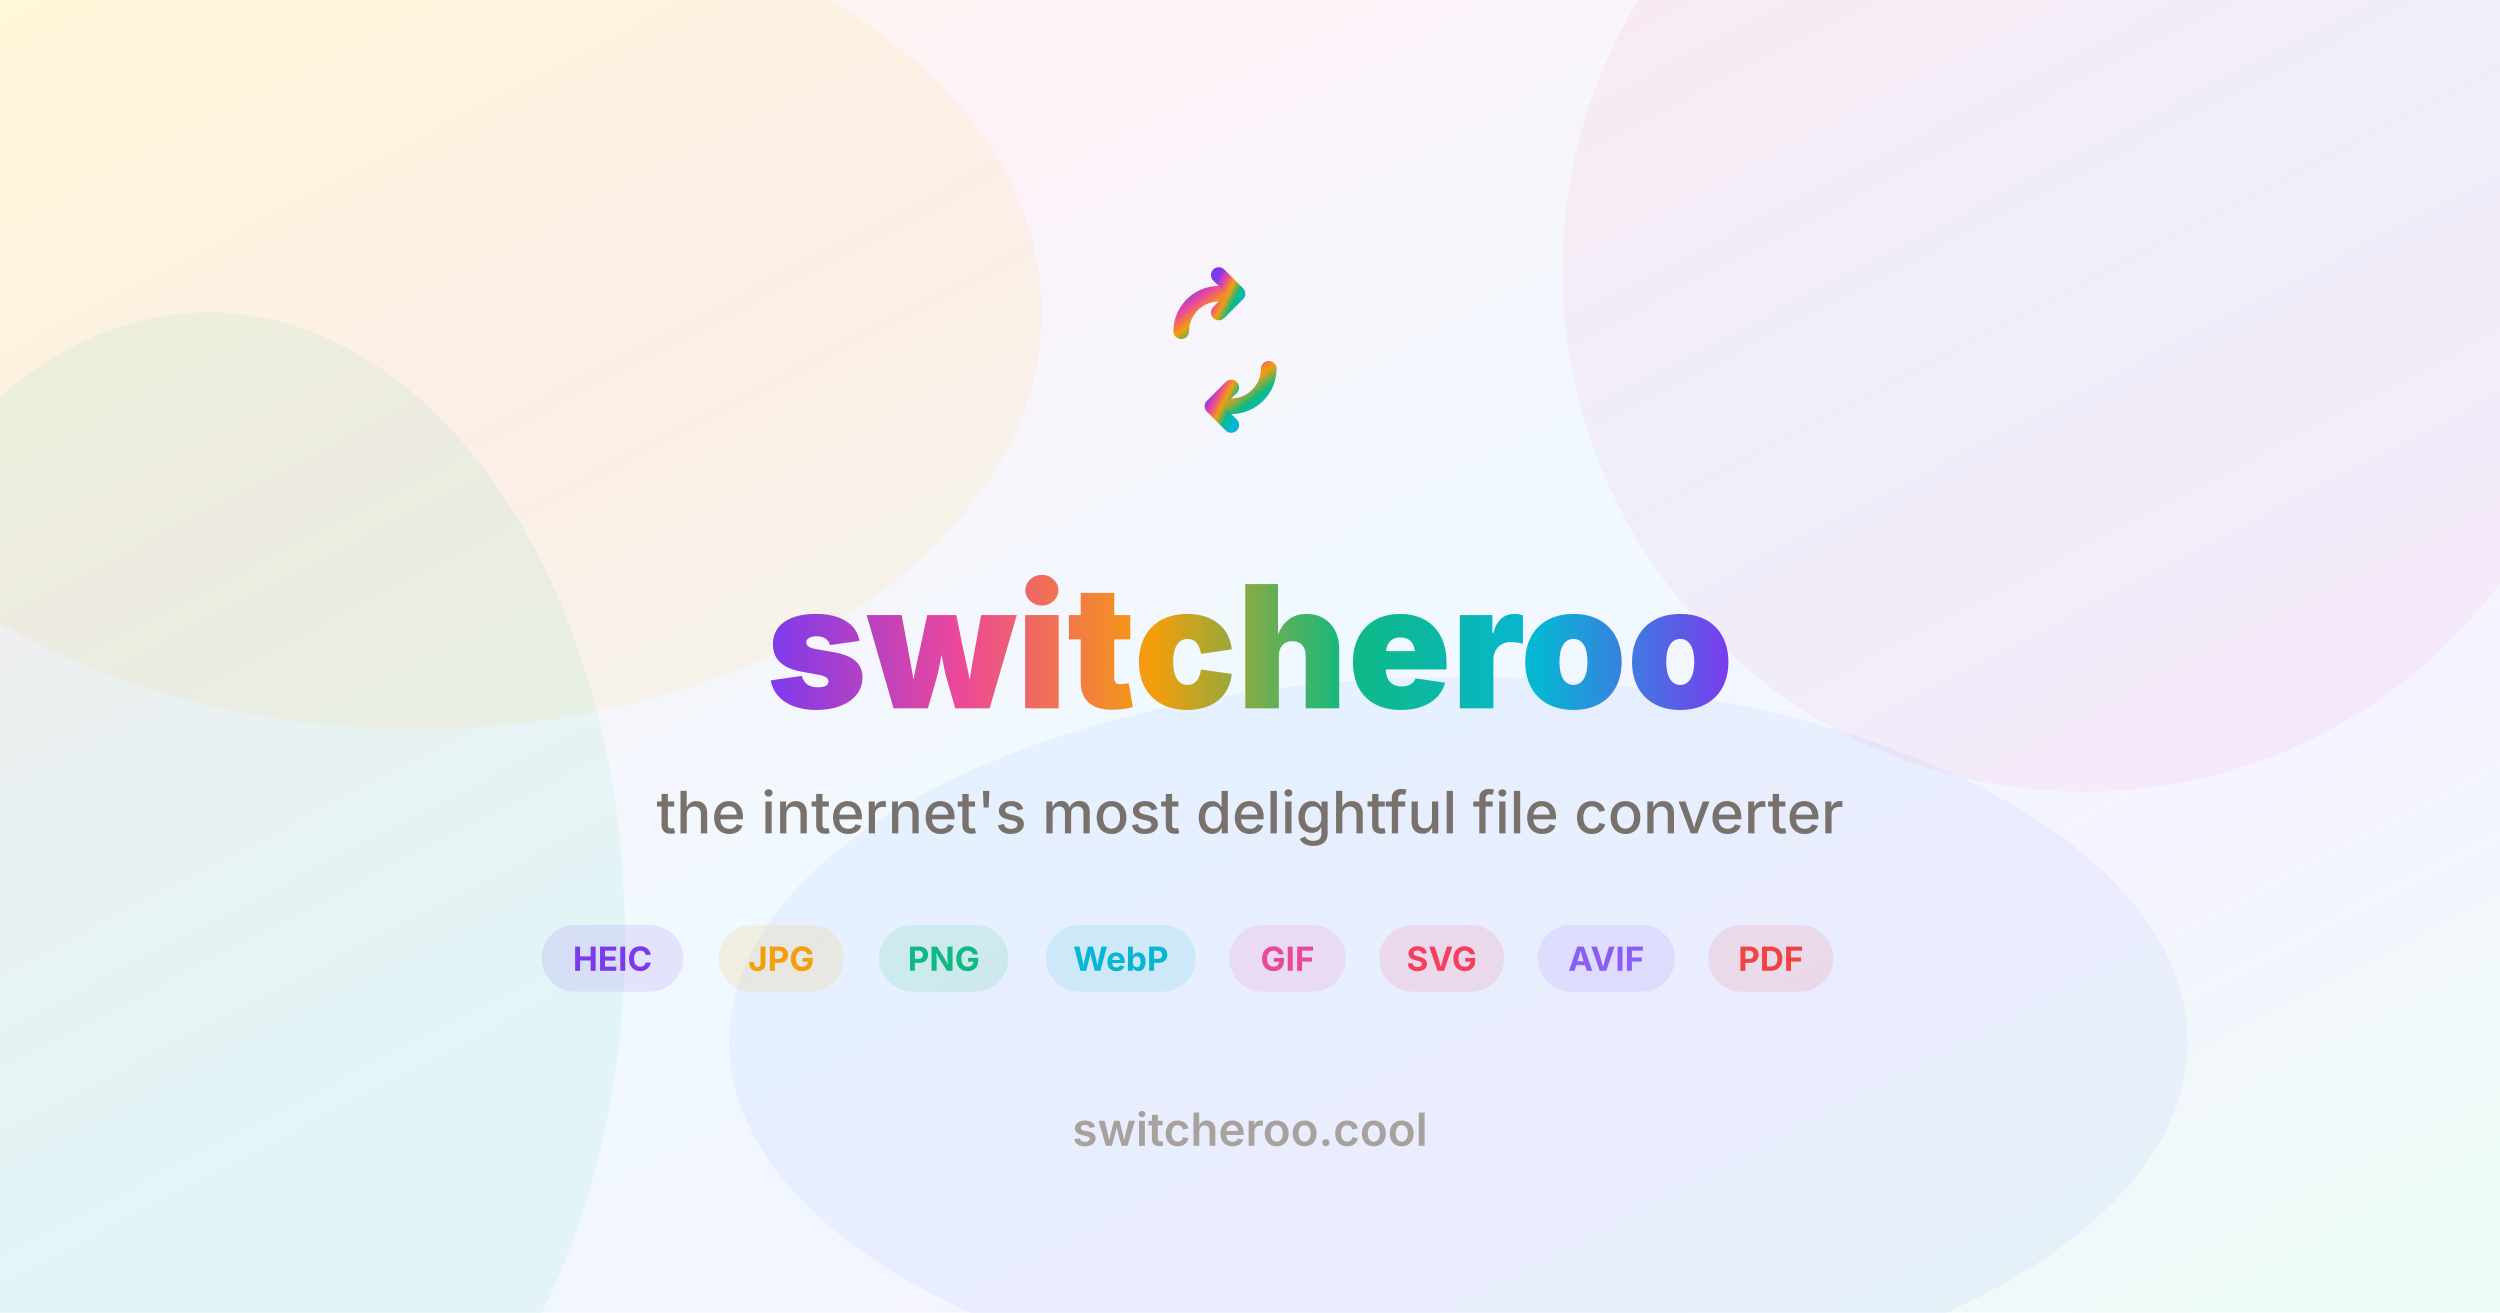
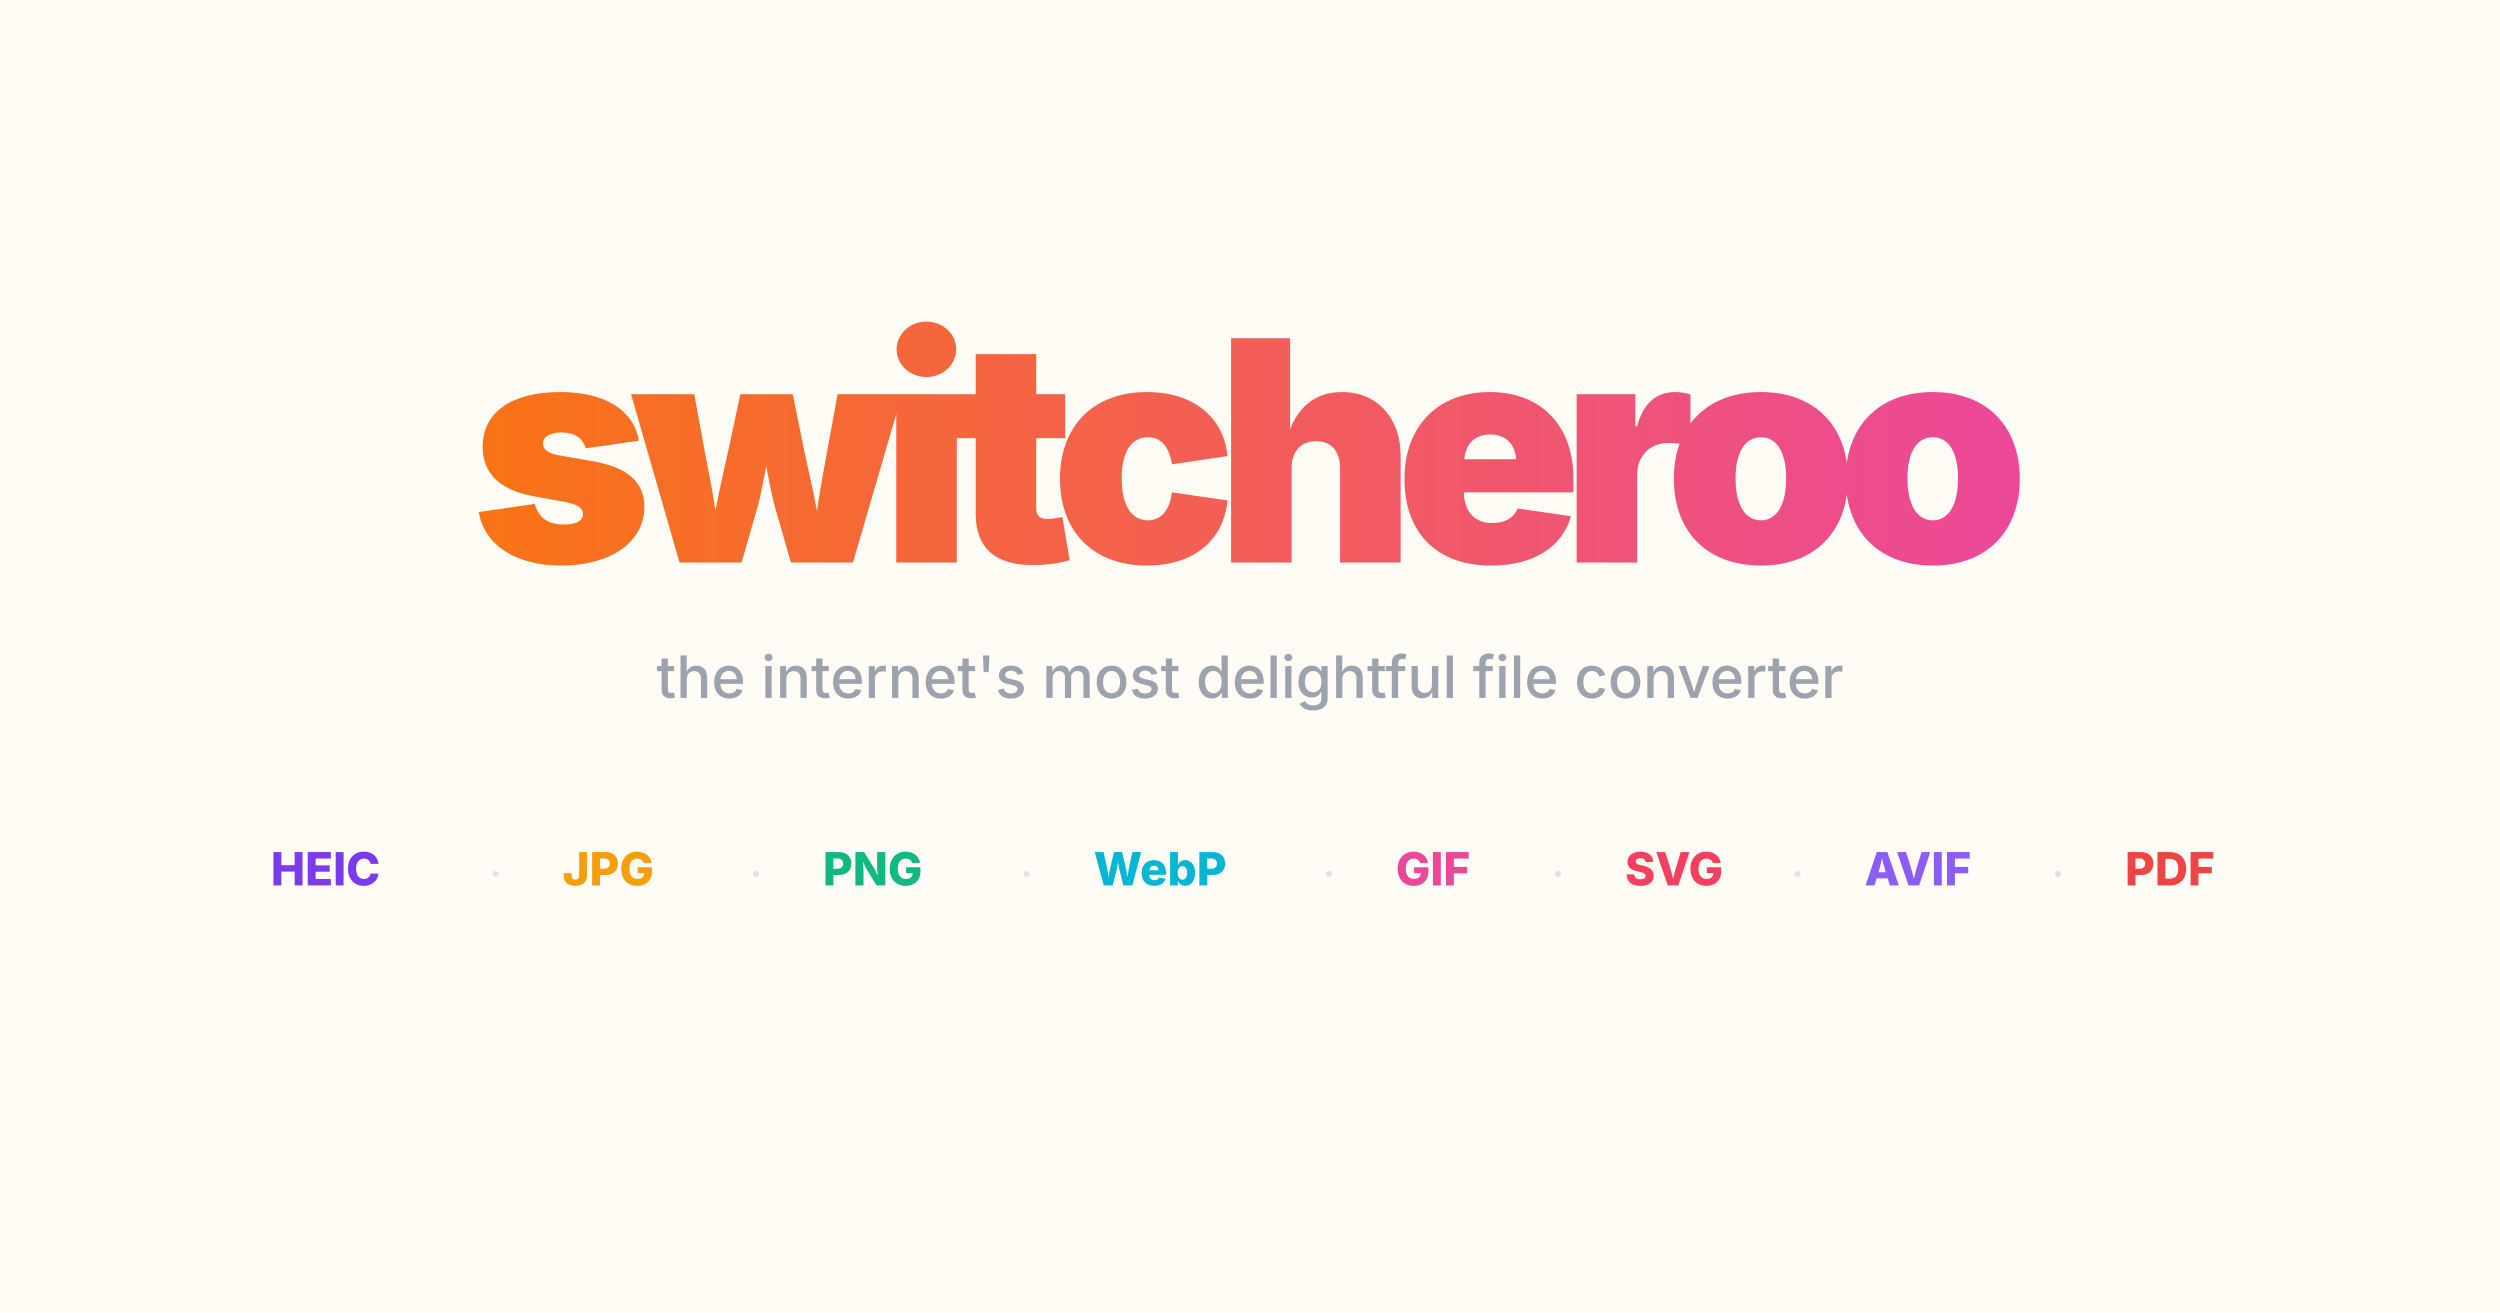
<svg xmlns="http://www.w3.org/2000/svg" width="1200" height="630" viewBox="0 0 1200 630">
  <defs>
-     <linearGradient id="bg" x1="0%" y1="0%" x2="100%" y2="100%">
-       <stop offset="0%" stop-color="#fefce8" />
-       <stop offset="25%" stop-color="#fdf2f8" />
-       <stop offset="50%" stop-color="#f0f9ff" />
-       <stop offset="75%" stop-color="#f5f3ff" />
-       <stop offset="100%" stop-color="#ecfdf5" />
-     </linearGradient>
-     <linearGradient id="txt" x1="0%" y1="0%" x2="100%" y2="0%">
-       <stop offset="0%" stop-color="#7c3aed" />
-       <stop offset="20%" stop-color="#ec4899" />
-       <stop offset="40%" stop-color="#f59e0b" />
-       <stop offset="60%" stop-color="#10b981" />
-       <stop offset="80%" stop-color="#06b6d4" />
-       <stop offset="100%" stop-color="#7c3aed" />
-     </linearGradient>
-     <linearGradient id="arrow" x1="0%" y1="0%" x2="100%" y2="100%">
-       <stop offset="0%" stop-color="#7c3aed" />
-       <stop offset="25%" stop-color="#ec4899" />
-       <stop offset="50%" stop-color="#f59e0b" />
-       <stop offset="75%" stop-color="#10b981" />
-       <stop offset="100%" stop-color="#06b6d4" />
+     <linearGradient id="title" x1="0%" y1="0%" x2="100%" y2="0%">
+       <stop offset="0%" stop-color="#f97316" />
+       <stop offset="100%" stop-color="#ec4899" />
    </linearGradient>
  </defs>
-   <rect width="1200" height="630" fill="url(#bg)" />
-   <ellipse cx="200" cy="150" rx="300" ry="200" fill="rgba(251,191,36,0.08)" />
-   <ellipse cx="1000" cy="130" rx="250" ry="250" fill="rgba(236,72,153,0.06)" />
-   <ellipse cx="700" cy="500" rx="350" ry="175" fill="rgba(59,130,246,0.06)" />
-   <ellipse cx="100" cy="450" rx="200" ry="300" fill="rgba(16,185,129,0.07)" />
-   <g transform="translate(540, 120) scale(1.5)">
-     <path d="M18 26c0-6.6 5.4-12 12-12h4" stroke="url(#arrow)" stroke-width="5" stroke-linecap="round" fill="none" />
-     <path d="M30 8l6 6-6 6" stroke="url(#arrow)" stroke-width="5" stroke-linecap="round" stroke-linejoin="round" fill="none" />
-     <path d="M46 38c0 6.6-5.4 12-12 12h-4" stroke="url(#arrow)" stroke-width="5" stroke-linecap="round" fill="none" />
-     <path d="M34 56l-6-6 6-6" stroke="url(#arrow)" stroke-width="5" stroke-linecap="round" stroke-linejoin="round" fill="none" />
+   <rect width="1200" height="630" fill="#FFFBF5" />
+   <text x="600" y="270" text-anchor="middle" font-family="Inter, -apple-system, BlinkMacSystemFont, sans-serif" font-weight="900" font-size="148" letter-spacing="-10" fill="url(#title)">switcheroo</text>
+   <text x="600" y="335" text-anchor="middle" font-family="Inter, -apple-system, BlinkMacSystemFont, sans-serif" font-weight="500" font-size="28" fill="#9ca3af">the internet's most delightful file converter</text>
+   <g font-family="Inter, -apple-system, BlinkMacSystemFont, sans-serif" font-weight="800" font-size="22">
+     <text x="130" y="425" fill="#7c3aed">HEIC</text>
+     <text x="235" y="425" fill="#e5e2de" font-size="16">·</text>
+     <text x="270" y="425" fill="#f59e0b">JPG</text>
+     <text x="360" y="425" fill="#e5e2de" font-size="16">·</text>
+     <text x="395" y="425" fill="#10b981">PNG</text>
+     <text x="490" y="425" fill="#e5e2de" font-size="16">·</text>
+     <text x="525" y="425" fill="#06b6d4">WebP</text>
+     <text x="635" y="425" fill="#e5e2de" font-size="16">·</text>
+     <text x="670" y="425" fill="#ec4899">GIF</text>
+     <text x="745" y="425" fill="#e5e2de" font-size="16">·</text>
+     <text x="780" y="425" fill="#f43f5e">SVG</text>
+     <text x="860" y="425" fill="#e5e2de" font-size="16">·</text>
+     <text x="895" y="425" fill="#8b5cf6">AVIF</text>
+     <text x="985" y="425" fill="#e5e2de" font-size="16">·</text>
+     <text x="1020" y="425" fill="#ef4444">PDF</text>
  </g>
-   <text x="600" y="340" text-anchor="middle" font-family="Inter, -apple-system, sans-serif" font-weight="900" font-size="82" fill="url(#txt)">switcheroo</text>
-   <text x="600" y="400" text-anchor="middle" font-family="Inter, -apple-system, sans-serif" font-weight="500" font-size="28" fill="#78716c">the internet's most delightful file converter</text>
-   <g transform="translate(600, 460)" text-anchor="middle" font-family="Inter, sans-serif" font-weight="700" font-size="16">
-     <rect x="-340" y="-16" width="68" height="32" rx="16" fill="#7c3aed" opacity="0.12" />
-     <text x="-306" y="6" fill="#7c3aed">HEIC</text>
-     <rect x="-255" y="-16" width="60" height="32" rx="16" fill="#f59e0b" opacity="0.12" />
-     <text x="-225" y="6" fill="#f59e0b">JPG</text>
-     <rect x="-178" y="-16" width="62" height="32" rx="16" fill="#10b981" opacity="0.12" />
-     <text x="-147" y="6" fill="#10b981">PNG</text>
-     <rect x="-98" y="-16" width="72" height="32" rx="16" fill="#06b6d4" opacity="0.12" />
-     <text x="-62" y="6" fill="#06b6d4">WebP</text>
-     <rect x="-10" y="-16" width="56" height="32" rx="16" fill="#ec4899" opacity="0.12" />
-     <text x="18" y="6" fill="#ec4899">GIF</text>
-     <rect x="62" y="-16" width="60" height="32" rx="16" fill="#f43f5e" opacity="0.12" />
-     <text x="92" y="6" fill="#f43f5e">SVG</text>
-     <rect x="138" y="-16" width="66" height="32" rx="16" fill="#8b5cf6" opacity="0.12" />
-     <text x="171" y="6" fill="#8b5cf6">AVIF</text>
-     <rect x="220" y="-16" width="60" height="32" rx="16" fill="#ef4444" opacity="0.12" />
-     <text x="250" y="6" fill="#ef4444">PDF</text>
-   </g>
-   <text x="600" y="550" text-anchor="middle" font-family="Inter, -apple-system, sans-serif" font-weight="600" font-size="22" fill="#a8a29e">switcheroo.cool</text>
</svg>
